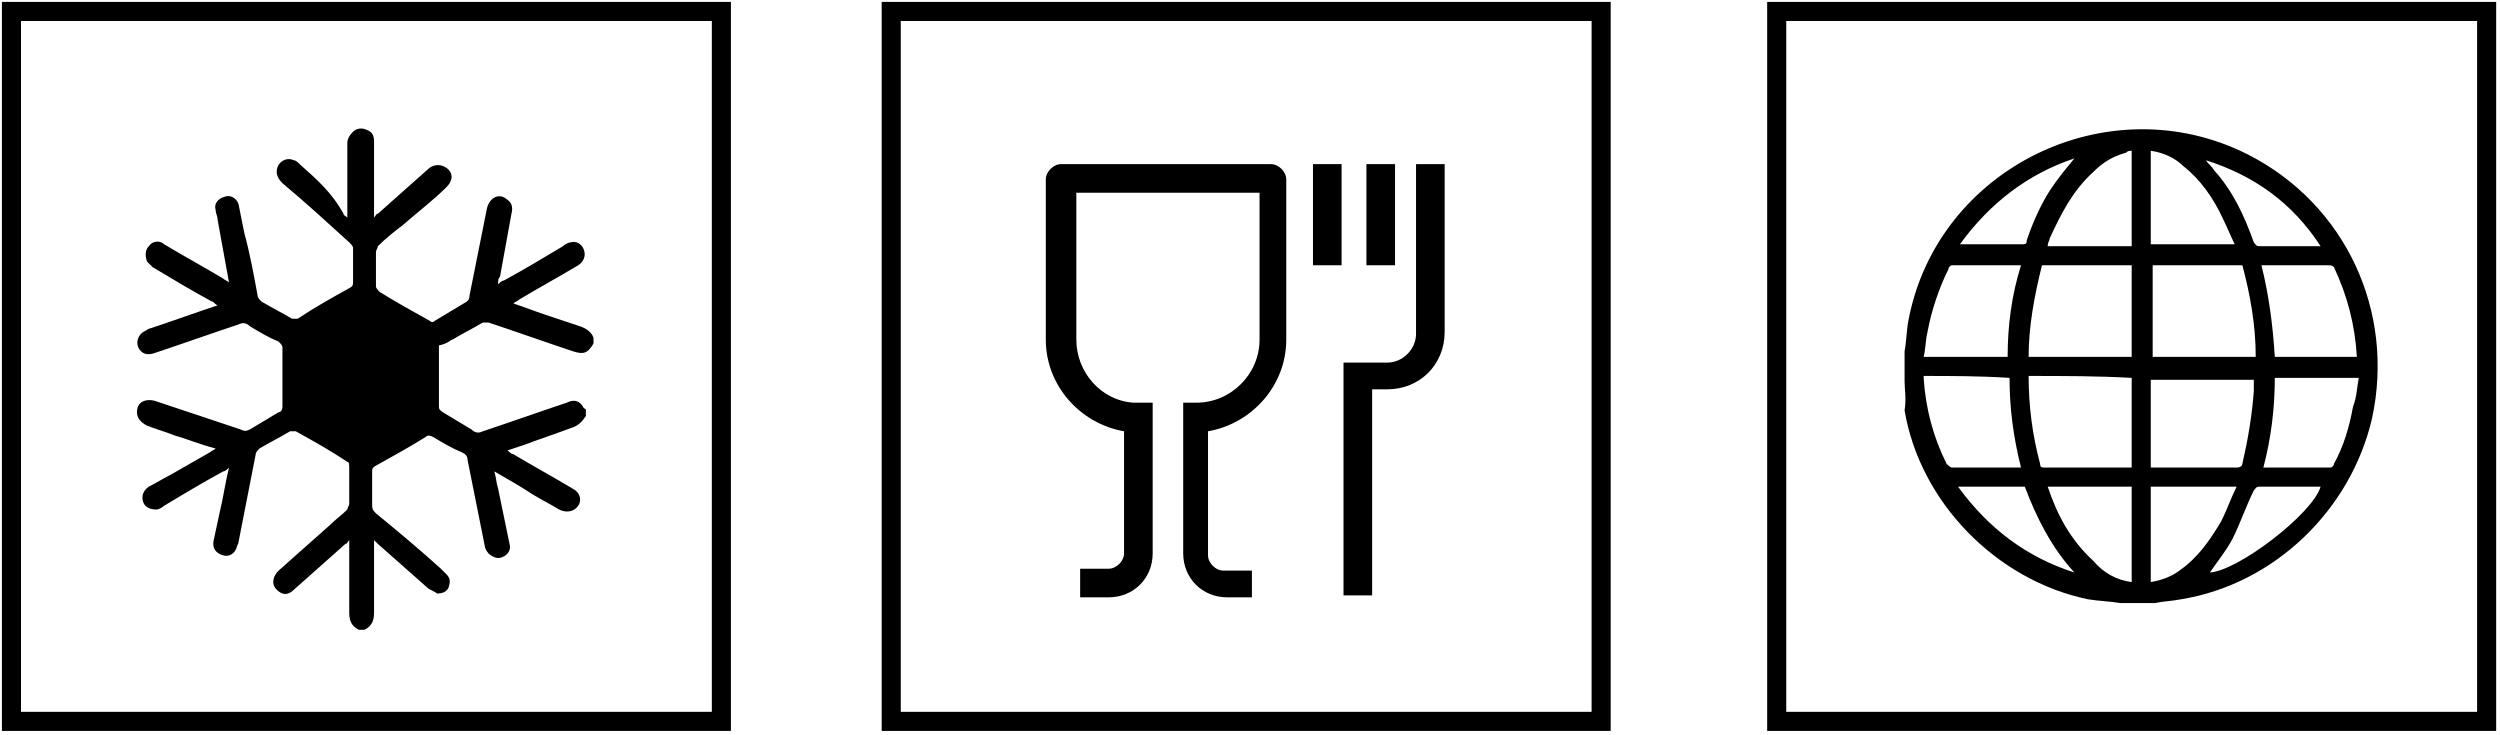
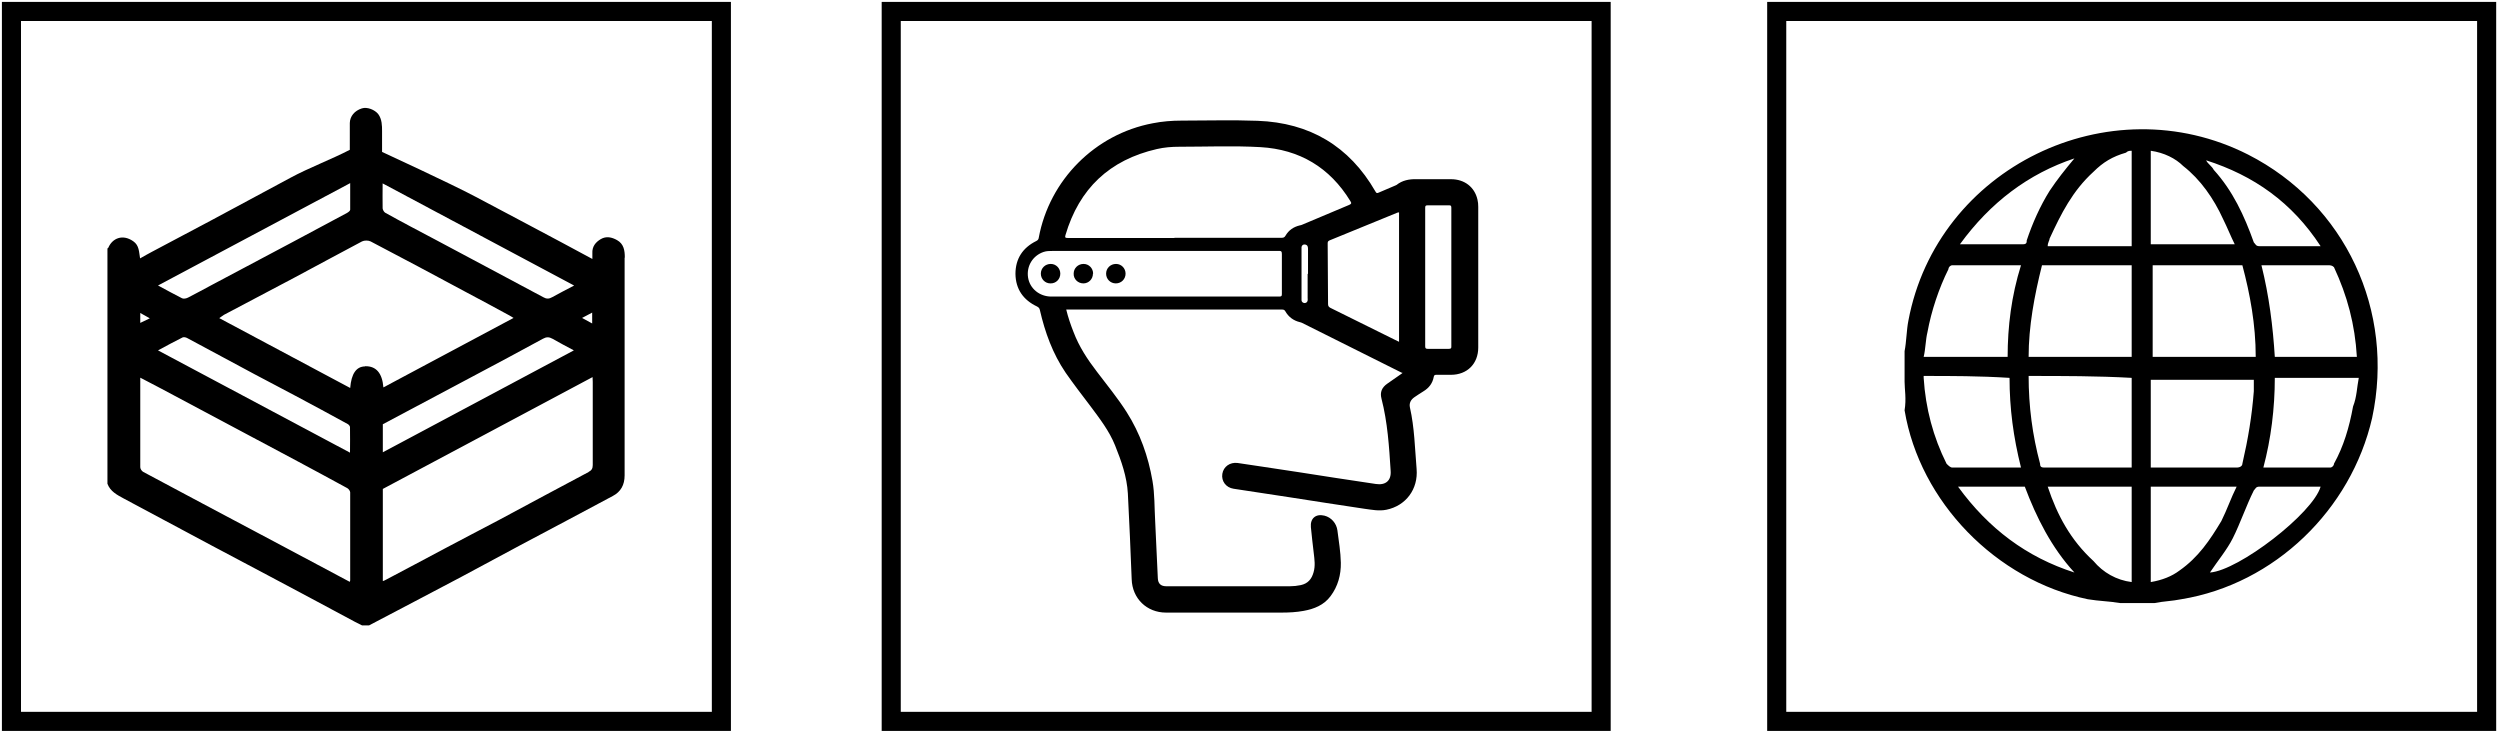
- <svg xmlns="http://www.w3.org/2000/svg" version="1.1" id="Capa_1" x="0px" y="0px" viewBox="0 0 131 38.5" style="enable-background:new 0 0 131 38.5;" xml:space="preserve">
-   <style type="text/css">
- 	.st0{fill:none;stroke:#000000;stroke-miterlimit:10;}
- </style>
-   <g id="CEjoqj.tif_00000067949810361845935310000013509863898308389790_">
-     <g>
-       <path d="M99.8,20c0-0.5,0-1,0-1.6c0.1-0.5,0.1-1.1,0.2-1.6c1.5-8,10.5-12.4,17.8-8.7c5.1,2.6,7.7,8.2,6.5,13.8    c-1.1,4.8-5.1,8.7-10,9.5c-0.5,0.1-0.9,0.1-1.4,0.2c-0.5,0-1,0-1.6,0c-0.1,0-0.1,0-0.2,0c-0.6-0.1-1.1-0.1-1.7-0.2    c-4.8-1-8.8-5.1-9.6-9.9C99.9,20.9,99.8,20.4,99.8,20z M107,13.9c-0.4,1.6-0.7,3.2-0.7,4.8c1.8,0,3.6,0,5.4,0c0-1.6,0-3.2,0-4.8    C110.1,13.9,108.5,13.9,107,13.9z M118.2,18.7c0-1.7-0.3-3.3-0.7-4.8c-1.6,0-3.2,0-4.7,0c0,1.6,0,3.2,0,4.8    C114.5,18.7,116.3,18.7,118.2,18.7z M106.3,19.7C106.3,19.8,106.3,19.8,106.3,19.7c0,1.6,0.2,3.1,0.6,4.6c0,0.2,0.1,0.2,0.3,0.2    c1.4,0,2.9,0,4.3,0c0.1,0,0.1,0,0.2,0c0-1.6,0-3.2,0-4.7C109.9,19.7,108.1,19.7,106.3,19.7z M112.7,24.5c0.1,0,0.2,0,0.2,0    c1.4,0,2.9,0,4.3,0c0.2,0,0.3-0.1,0.3-0.2c0.3-1.3,0.5-2.5,0.6-3.8c0-0.2,0-0.4,0-0.6c-1.8,0-3.6,0-5.4,0    C112.7,21.3,112.7,22.9,112.7,24.5z M105.2,18.7c0-1.6,0.2-3.2,0.7-4.8c-0.1,0-0.1,0-0.1,0c-1.2,0-2.3,0-3.5,0    c-0.1,0-0.2,0.1-0.2,0.2c-0.5,1-0.9,2.2-1.1,3.3c-0.1,0.4-0.1,0.9-0.2,1.3C102.3,18.7,103.7,18.7,105.2,18.7z M123.5,18.7    C123.5,18.7,123.6,18.7,123.5,18.7c-0.1-1.7-0.5-3.2-1.2-4.7c-0.1-0.1-0.2-0.1-0.3-0.1c-1.1,0-2.2,0-3.3,0c-0.1,0-0.1,0-0.2,0    c0.4,1.6,0.6,3.2,0.7,4.8C120.7,18.7,122.1,18.7,123.5,18.7z M100.8,19.7v0.1c0.1,1.6,0.5,3.1,1.2,4.5c0.1,0.1,0.2,0.2,0.3,0.2    c0.9,0,1.7,0,2.6,0c0.3,0,0.6,0,1,0c-0.4-1.6-0.6-3.1-0.6-4.7C103.7,19.7,102.3,19.7,100.8,19.7z M123.6,19.8c-1.5,0-2.9,0-4.4,0    c0,1.6-0.2,3.2-0.6,4.7c0.1,0,0.1,0,0.1,0c1.1,0,2.3,0,3.4,0c0.1,0,0.2-0.1,0.2-0.2c0.5-0.9,0.8-1.9,1-3    C123.5,20.8,123.5,20.3,123.6,19.8z M111.7,30.5c0-1.7,0-3.4,0-5c-1.5,0-2.9,0-4.4,0c0.5,1.5,1.2,2.8,2.4,3.9    C110.2,30,110.9,30.4,111.7,30.5z M112.7,25.5c0,1.7,0,3.3,0,5c0.6-0.1,1.1-0.3,1.5-0.6c1-0.7,1.6-1.6,2.2-2.6    c0.3-0.6,0.5-1.2,0.8-1.8C115.7,25.5,114.2,25.5,112.7,25.5z M111.7,7.9c-0.1,0-0.2,0-0.3,0.1c-0.7,0.2-1.2,0.5-1.7,1    c-1.1,1-1.7,2.2-2.3,3.5c0,0.1-0.1,0.2-0.1,0.4c1.5,0,2.9,0,4.4,0C111.7,11.2,111.7,9.6,111.7,7.9z M112.7,7.9c0,1.7,0,3.3,0,4.9    c1.5,0,2.9,0,4.4,0c-0.2-0.4-0.4-0.9-0.6-1.3c-0.5-1.1-1.2-2.1-2.1-2.8C114,8.3,113.4,8,112.7,7.9z M108.7,30    c-1.2-1.3-2-2.9-2.6-4.5c-1.2,0-2.3,0-3.5,0C104.2,27.7,106.2,29.2,108.7,30z M102.7,12.8c0.1,0,0.1,0,0.2,0c1,0,2.1,0,3.1,0    c0.2,0,0.2-0.1,0.2-0.2c0.3-0.9,0.7-1.8,1.2-2.6c0.4-0.6,0.8-1.1,1.3-1.7C106.3,9.1,104.3,10.6,102.7,12.8z M115.6,8.4    c0.1,0.2,0.3,0.3,0.4,0.5c1,1.1,1.6,2.4,2.1,3.8c0.1,0.1,0.1,0.2,0.3,0.2c1,0,2,0,3,0c0.1,0,0.1,0,0.2,0    C120.1,10.6,118.1,9.2,115.6,8.4z M115.8,30c1.5-0.1,5.4-3.1,5.8-4.5c-1.1,0-2.1,0-3.2,0c-0.2,0-0.2,0.1-0.3,0.2    c-0.4,0.8-0.7,1.7-1.1,2.5C116.7,28.8,116.2,29.4,115.8,30z" />
-     </g>
+ <svg xmlns="http://www.w3.org/2000/svg" id="Capa_1" data-name="Capa 1" viewBox="0 0 131 38.5">
+   <defs>
+     <style>
+       .cls-1 {
+         fill: none;
+         stroke: #000;
+         stroke-miterlimit: 10;
+       }
+     </style>
+   </defs>
+   <g id="CEjoqj.tif">
+     <path d="m99.8,20v-1.6c.1-.5.1-1.1.2-1.6,1.5-8,10.5-12.4,17.8-8.7,5.1,2.6,7.7,8.2,6.5,13.8-1.1,4.8-5.1,8.7-10,9.5-.5.1-.9.1-1.4.2h-1.8c-.6-.1-1.1-.1-1.7-.2-4.8-1-8.8-5.1-9.6-9.9.1-.6,0-1.1,0-1.5Zm7.2-6.1c-.4,1.6-.7,3.2-.7,4.8h5.4v-4.8c-1.6,0-3.2,0-4.7,0Zm11.2,4.8c0-1.7-.3-3.3-.7-4.8h-4.7v4.8h5.4Zm-11.9,1q0,.1,0,0c0,1.6.2,3.1.6,4.6,0,.2.1.2.3.2h4.5v-4.7c-1.8-.1-3.6-.1-5.4-.1Zm6.4,4.8h4.5c.2,0,.3-.1.3-.2.3-1.3.5-2.5.6-3.8v-.6h-5.4v4.6Zm-7.5-5.8c0-1.6.2-3.2.7-4.8h-3.6c-.1,0-.2.1-.2.2-.5,1-.9,2.2-1.1,3.3-.1.4-.1.9-.2,1.3,1.5,0,2.9,0,4.4,0Zm18.3,0s.1,0,0,0c-.1-1.7-.5-3.2-1.2-4.7-.1-.1-.2-.1-.3-.1h-3.5c.4,1.6.6,3.2.7,4.8h4.3Zm-22.7,1v.1c.1,1.6.5,3.1,1.2,4.5.1.1.2.2.3.2h3.6c-.4-1.6-.6-3.1-.6-4.7-1.6-.1-3-.1-4.5-.1Zm22.8.1h-4.4c0,1.6-.2,3.2-.6,4.7h3.5c.1,0,.2-.1.2-.2.5-.9.8-1.9,1-3,.2-.5.2-1,.3-1.5Zm-11.9,10.7v-5h-4.4c.5,1.5,1.2,2.8,2.4,3.9.5.6,1.2,1,2,1.1Zm1-5v5c.6-.1,1.1-.3,1.5-.6,1-.7,1.6-1.6,2.2-2.6.3-.6.5-1.2.8-1.8h-4.5Zm-1-17.6c-.1,0-.2,0-.3.1-.7.2-1.2.5-1.7,1-1.1,1-1.7,2.2-2.3,3.5,0,.1-.1.2-.1.4h4.4v-5Zm1,0v4.9h4.4c-.2-.4-.4-.9-.6-1.3-.5-1.1-1.2-2.1-2.1-2.8-.4-.4-1-.7-1.7-.8Zm-4,22.1c-1.2-1.3-2-2.9-2.6-4.5h-3.5c1.6,2.2,3.6,3.7,6.1,4.5Zm-6-17.2h3.3c.2,0,.2-.1.2-.2.3-.9.7-1.8,1.2-2.6.4-.6.8-1.1,1.3-1.7-2.4.8-4.4,2.3-6,4.5Zm12.9-4.4c.1.2.3.3.4.5,1,1.1,1.6,2.4,2.1,3.8.1.1.1.2.3.2h3.2c-1.5-2.3-3.5-3.7-6-4.5Zm.2,21.6c1.5-.1,5.4-3.1,5.8-4.5h-3.2c-.2,0-.2.1-.3.2-.4.8-.7,1.7-1.1,2.5-.3.6-.8,1.2-1.2,1.8Z" />
  </g>
-   <path d="M23.7,17.8c0.5-0.3,1.1-0.6,1.6-0.9c0.1,0,0.2,0,0.3,0c1.5,0.5,2.9,1,4.4,1.5c0.6,0.2,0.8,0.1,1.1-0.4c0-0.1,0-0.2,0-0.3  c-0.1-0.3-0.4-0.5-0.7-0.6c-0.6-0.2-1.2-0.4-1.8-0.6c-0.6-0.2-1.1-0.4-1.7-0.6c0.1-0.1,0.2-0.1,0.3-0.2c1-0.6,2.1-1.2,3.1-1.8  c0.3-0.2,0.4-0.5,0.3-0.8s-0.4-0.5-0.7-0.4c-0.1,0-0.3,0.1-0.4,0.2c-1,0.6-2,1.2-3.1,1.8c-0.1,0-0.2,0.1-0.3,0.2  c0-0.2,0-0.3,0.1-0.4c0.2-1.1,0.4-2.2,0.6-3.3c0.1-0.4,0-0.6-0.3-0.8c-0.4-0.3-0.9,0-1,0.6c-0.3,1.5-0.6,3-0.9,4.5  c0,0.2-0.1,0.3-0.3,0.4c-0.5,0.3-1,0.6-1.5,0.9c-0.1,0.1-0.2,0.1-0.3,0c-0.9-0.5-1.8-1-2.6-1.5c-0.1-0.1-0.2-0.2-0.2-0.3  c0-0.6,0-1.2,0-1.8c0-0.1,0.1-0.2,0.1-0.3c0.4-0.4,0.9-0.8,1.3-1.1c0.8-0.7,1.6-1.3,2.3-2c0.3-0.3,0.4-0.7,0-1  c-0.3-0.2-0.6-0.2-0.9,0c-0.9,0.8-1.8,1.6-2.7,2.4c-0.1,0-0.1,0.1-0.2,0.2c0-0.8,0-1.5,0-2.2c0-0.6,0-1.2,0-1.8  c0-0.3-0.1-0.5-0.4-0.6c-0.2-0.1-0.5-0.1-0.7,0.1s-0.3,0.4-0.3,0.6c0,1.2,0,2.4,0,3.6c0,0.1,0,0.2,0,0.3c-0.1-0.1-0.2-0.1-0.2-0.2  c-0.6-1.1-1.4-1.8-2.3-2.6c-0.1-0.1-0.2-0.2-0.3-0.2C15,8.2,14.5,8.5,14.5,9c0,0.2,0.1,0.4,0.3,0.6c1.2,1,2.4,2.1,3.5,3.1  c0.1,0.1,0.2,0.2,0.2,0.3c0,0.6,0,1.2,0,1.8c0,0.1,0,0.2-0.2,0.3c-0.9,0.5-1.8,1-2.7,1.6c-0.1,0-0.2,0-0.3,0  c-0.5-0.3-1.1-0.6-1.6-0.9c-0.1-0.1-0.2-0.2-0.2-0.3c-0.2-1.1-0.4-2.2-0.7-3.3c-0.1-0.5-0.2-1-0.3-1.5c-0.1-0.3-0.4-0.5-0.7-0.4  c-0.4,0.1-0.6,0.4-0.5,0.7c0,0.2,0.1,0.3,0.1,0.5c0.2,1.1,0.4,2.2,0.6,3.3c-0.1-0.1-0.2-0.1-0.3-0.2c-1-0.6-2.1-1.2-3.1-1.8  c-0.2-0.2-0.6-0.2-0.8,0.1c-0.2,0.2-0.2,0.5-0.1,0.8C7.8,13.8,7.9,13.9,8,14c1,0.6,2,1.2,3.1,1.8c0.1,0,0.1,0.1,0.3,0.2  c-1.2,0.4-2.3,0.8-3.5,1.2c-0.1,0-0.2,0.1-0.4,0.2c-0.3,0.2-0.4,0.6-0.2,0.9c0.2,0.3,0.5,0.3,0.8,0.2c1.5-0.5,2.9-1,4.4-1.5  c0.2-0.1,0.4-0.1,0.6,0.1c0.5,0.3,1,0.6,1.5,0.8c0.1,0.1,0.2,0.2,0.2,0.3c0,1,0,2.1,0,3.1c0,0.2-0.1,0.3-0.2,0.3  c-0.5,0.3-1,0.6-1.5,0.9c-0.2,0.1-0.3,0.1-0.5,0c-1.5-0.5-3-1-4.5-1.5c-0.4-0.1-0.8,0-0.9,0.4s0.1,0.7,0.5,0.9  c0.5,0.2,0.9,0.3,1.4,0.5c0.7,0.2,1.4,0.5,2.2,0.7c-0.1,0.1-0.2,0.1-0.3,0.2c-0.7,0.4-1.4,0.8-2.1,1.2c-0.4,0.2-0.7,0.4-1.1,0.6  c-0.3,0.2-0.4,0.5-0.3,0.8s0.4,0.4,0.7,0.4c0.1,0,0.3-0.1,0.4-0.2c1-0.6,2-1.2,3.1-1.8c0.1,0,0.2-0.1,0.3-0.2  c-0.2,0.8-0.3,1.6-0.5,2.4c-0.1,0.5-0.2,0.9-0.3,1.4c-0.1,0.4,0.1,0.7,0.5,0.8c0.3,0.1,0.6-0.1,0.7-0.4c0-0.1,0.1-0.2,0.1-0.3  c0.3-1.5,0.6-3.1,0.9-4.6c0-0.1,0.1-0.2,0.2-0.3c0.5-0.3,1.1-0.6,1.6-0.9c0.1,0,0.2,0,0.3,0c0.9,0.5,1.8,1,2.7,1.6  c0.1,0,0.1,0.2,0.1,0.3c0,0.6,0,1.2,0,1.9c0,0.1-0.1,0.2-0.1,0.3c-0.3,0.3-0.6,0.5-0.9,0.8c-0.9,0.8-1.8,1.6-2.7,2.4  c-0.3,0.3-0.4,0.7-0.1,1c0.3,0.3,0.6,0.3,0.9,0c0.9-0.8,1.8-1.6,2.7-2.4c0.1,0,0.1-0.1,0.2-0.2c0,0.1,0,0.2,0,0.3c0,1.2,0,2.4,0,3.5  c0,0.4,0.1,0.7,0.5,0.9c0.1,0,0.2,0,0.3,0c0.4-0.2,0.5-0.5,0.5-0.9c0-1.2,0-2.3,0-3.5c0-0.1,0-0.2,0-0.3c0.1,0.1,0.1,0.1,0.2,0.2  c0.9,0.8,1.7,1.5,2.6,2.3c0.1,0.1,0.4,0.2,0.5,0.3c0.3,0,0.5-0.1,0.6-0.3c0.1-0.3,0.1-0.5-0.1-0.7c-0.1-0.1-0.2-0.2-0.3-0.3  c-1.1-1-2.3-2-3.4-2.9c-0.1-0.1-0.2-0.2-0.2-0.4c0-0.6,0-1.2,0-1.8c0-0.1,0-0.2,0.2-0.3c0.9-0.5,1.8-1,2.6-1.5  c0.1-0.1,0.2-0.1,0.4,0c0.5,0.3,1,0.6,1.5,0.8c0.2,0.1,0.3,0.2,0.3,0.4c0.3,1.5,0.6,3,0.9,4.5c0,0.1,0.1,0.3,0.2,0.4  c0.2,0.2,0.5,0.3,0.7,0.2c0.3-0.1,0.5-0.4,0.4-0.7c-0.2-1-0.4-1.9-0.6-2.9C26,25.3,26,25,25.9,24.7c0.7,0.4,1.4,0.8,2,1.2  c0.5,0.3,0.9,0.5,1.4,0.8c0.4,0.2,0.8,0.1,1-0.2c0.2-0.3,0.1-0.7-0.3-0.9c-1-0.6-2.1-1.2-3.1-1.8c-0.1,0-0.2-0.1-0.3-0.2  c0.3-0.1,0.6-0.2,0.9-0.3c0.8-0.3,1.7-0.6,2.5-0.9c0.3-0.1,0.5-0.3,0.7-0.6c0-0.1,0-0.2,0-0.3c0,0,0-0.1-0.1-0.1  c-0.2-0.4-0.5-0.5-0.9-0.3c-1.5,0.5-2.9,1-4.4,1.5c-0.2,0.1-0.4,0.1-0.6-0.1c-0.5-0.3-1-0.6-1.5-0.9c-0.1-0.1-0.2-0.1-0.2-0.3  c0-1.1,0-2.1,0-3.2C23.5,18,23.6,17.8,23.7,17.8z" />
-   <path d="M65.6,31.3h-1.3c-1.3,0-2.3-1-2.3-2.3v-7.9h0.7c1.8,0,3.3-1.5,3.3-3.3v-7.7h-9.6v7.7c0,1.7,1.3,3.2,3,3.3c0.1,0,0.2,0,0.3,0  h0.7V29c0,1.3-1,2.3-2.3,2.3h-1.5v-1.5h1.5c0.4,0,0.8-0.4,0.8-0.8v-6.4c-2.3-0.4-4.1-2.4-4.1-4.8V9.4c0-0.4,0.4-0.8,0.8-0.8h11  c0.4,0,0.8,0.4,0.8,0.8v8.4c0,2.4-1.8,4.4-4.1,4.8v6.5c0,0.4,0.4,0.8,0.8,0.8h1.5V31.3z" />
+   <rect class="cls-1" x=".6" y=".6" width="37.2" height="37.2" />
+   <rect class="cls-1" x="46.7" y=".6" width="37.2" height="37.2" />
+   <rect class="cls-1" x="93.1" y=".6" width="37.2" height="37.2" />
  <g>
-     <path d="M71.9,31.2h-1.5V19h2.3c0.8,0,1.5-0.7,1.5-1.5V8.6h1.5v8.8c0,1.7-1.3,3-3,3h-0.8V31.2z" />
-     <rect x="71.6" y="8.6" width="1.5" height="5.3" />
-     <rect x="68.8" y="8.6" width="1.5" height="5.3" />
+     <path d="m73.45,19.53c-1.1-.55-2.18-1.09-3.26-1.63-.65-.33-1.31-.66-1.96-.98-.04-.02-.08-.03-.12-.04-.33-.08-.59-.27-.76-.57-.04-.07-.09-.09-.17-.09-3.73,0-7.47,0-11.2,0-.03,0-.06,0-.11,0,.1.41.23.79.38,1.17.29.77.73,1.44,1.23,2.09.53.7,1.09,1.38,1.56,2.12.7,1.1,1.13,2.32,1.35,3.6.12.69.1,1.4.14,2.09.05,1,.09,2.01.14,3.01.01.28.16.42.44.42,2.16,0,4.32,0,6.48,0,.19,0,.38-.02.57-.06.37-.08.57-.31.67-.67.1-.34.05-.67.01-1.01-.05-.45-.11-.91-.15-1.36-.04-.46.26-.71.71-.6.36.09.63.4.68.77.07.56.17,1.13.18,1.7.01.63-.15,1.23-.54,1.75-.35.47-.86.67-1.41.77-.38.07-.77.09-1.16.09-2.02,0-4.03,0-6.05,0-1.01,0-1.77-.74-1.8-1.75-.06-1.5-.12-2.99-.2-4.49-.05-.88-.34-1.7-.67-2.52-.31-.77-.81-1.41-1.3-2.07-.44-.58-.88-1.15-1.29-1.74-.68-1-1.08-2.11-1.35-3.28-.02-.1-.06-.14-.15-.19-.72-.34-1.12-.91-1.13-1.71,0-.79.38-1.37,1.09-1.72.08-.04.12-.09.13-.17.56-3.03,2.95-5.43,5.97-6,.5-.1,1.01-.14,1.52-.14,1.33,0,2.65-.04,3.98.01,2.72.1,4.8,1.32,6.17,3.7.05.09.08.11.18.06.27-.12.55-.23.82-.35.04-.02.08-.03.11-.05.3-.24.66-.31,1.04-.3.6,0,1.2,0,1.81,0,.71,0,1.24.41,1.39,1.07.03.12.04.25.04.38,0,2.46,0,4.91,0,7.37,0,.85-.58,1.43-1.43,1.43-.26,0-.51,0-.77,0-.08,0-.11.02-.13.1-.06.34-.25.59-.55.77-.16.09-.3.2-.46.3-.19.13-.29.31-.24.54.24,1.06.26,2.15.35,3.22.09,1.06-.56,1.93-1.58,2.14-.39.08-.77,0-1.15-.05-1.32-.2-2.65-.4-3.97-.61-.96-.15-1.93-.29-2.89-.44-.4-.06-.65-.4-.59-.78.06-.38.4-.62.8-.57.45.06.89.14,1.34.2,1.26.19,2.52.38,3.78.58.71.11,1.41.21,2.12.32.51.08.82-.17.78-.69-.08-1.27-.16-2.54-.48-3.78-.09-.34.02-.59.31-.79.25-.18.51-.35.76-.53.01,0,.02-.02.03-.04Zm-11.91-7.07c1.87,0,3.74,0,5.62,0,.09,0,.15-.02.2-.11.17-.29.42-.46.75-.54.04,0,.07-.02.11-.03.82-.35,1.65-.7,2.47-1.04.11-.05.15-.08.07-.2-1.08-1.77-2.67-2.71-4.71-2.83-1.42-.08-2.84-.02-4.26-.02-.39,0-.78.03-1.17.12-2.48.57-4.07,2.07-4.79,4.51-.04.13,0,.15.12.15,1.86,0,3.73,0,5.59,0Zm-.54.69c-1.95,0-3.9,0-5.85,0-.15,0-.31,0-.46.05-.57.19-.91.74-.82,1.34.09.58.6,1,1.22,1,3.98,0,7.96,0,11.95,0,.12,0,.13-.04.13-.14,0-.7,0-1.39,0-2.09,0-.14-.04-.17-.17-.16-2,0-4.01,0-6.01,0Zm12.31-2.02s-.06,0-.08.01c-1.19.49-2.38.97-3.57,1.46-.09.04-.09.1-.09.17,0,1.05.02,2.11.02,3.16,0,.1.03.15.12.2,1.04.52,2.09,1.04,3.13,1.55.15.08.31.15.47.23v-6.79Zm2.74,3.38h0c0-1.21,0-2.42,0-3.62,0-.1-.02-.14-.13-.13-.37,0-.75,0-1.12,0-.1,0-.12.03-.12.13,0,2.42,0,4.84,0,7.26,0,.11.04.13.14.13.36,0,.73,0,1.09,0,.12,0,.15-.03.14-.15,0-1.2,0-2.41,0-3.61Zm-7.51-.16c0-.42,0-.85,0-1.27,0-.05,0-.09-.01-.14-.02-.09-.09-.13-.18-.13-.08,0-.14.06-.15.14,0,.05,0,.09,0,.14,0,.84,0,1.67,0,2.51,0,.05,0,.09,0,.14.01.08.07.13.15.14.09,0,.15-.04.17-.13.01-.04,0-.09,0-.14,0-.42,0-.84,0-1.26Z" />
+     <path d="m54.54,14.34c0-.29.23-.51.52-.51.28,0,.5.23.5.51,0,.29-.23.52-.52.51-.28,0-.5-.23-.5-.51Z" />
+     <path d="m57.27,14.34c0,.28-.22.51-.5.51-.29,0-.52-.23-.51-.51,0-.29.23-.51.52-.51.28,0,.5.23.5.51Z" />
+     <path d="m58.98,14.34c0,.28-.22.51-.51.51-.29,0-.51-.23-.51-.51,0-.29.23-.51.52-.51.28,0,.5.23.5.51Z" />
  </g>
-   <rect x="0.6" y="0.6" class="st0" width="37.2" height="37.2" />
-   <rect x="46.7" y="0.6" class="st0" width="37.2" height="37.2" />
-   <rect x="93.1" y="0.6" class="st0" width="37.2" height="37.2" />
+   <path d="m32.74,13.49c0-.36-.05-.71-.41-.91-.27-.15-.56-.22-.85-.05-.27.16-.46.39-.44.74,0,.09,0,.17,0,.3-.55-.29-1.07-.57-1.58-.85-1.51-.8-3.02-1.61-4.54-2.41-1.32-.7-4.9-2.35-4.9-2.35v-1.09c0-.27,0-.62-.2-.89-.18-.23-.58-.39-.86-.3-.38.12-.62.41-.63.76v1.41c-.94.49-2.16.95-3.1,1.46-1.38.74-2.75,1.48-4.13,2.22-1.04.56-2.09,1.1-3.13,1.66-.21.11-.42.23-.63.35-.06-.34-.04-.68-.36-.9-.56-.39-1.09-.15-1.3.33,0,.02-.03.03-.05.05v12.33c.15.4.5.58.85.77,1.53.82,3.07,1.64,4.6,2.46,1,.53,2,1.06,3,1.59,1.51.8,3.02,1.61,4.53,2.42.12.06.24.12.36.18h.37c1.61-.85,3.23-1.69,4.83-2.54,1.04-.55,2.07-1.12,3.11-1.67,1.61-.86,3.22-1.7,4.83-2.57.42-.22.62-.58.62-1.08,0-3.8,0-7.6,0-11.4Zm-1.71,2.89v.57c-.17-.09-.32-.17-.53-.29.21-.11.36-.19.53-.28Zm-.96-1.41c-.41.22-.78.4-1.13.6-.17.1-.31.1-.48,0-1.88-1.01-3.77-2.01-5.66-3.02-.87-.46-1.75-.92-2.61-1.4-.07-.04-.13-.15-.14-.23-.01-.42,0-.85,0-1.31,3.35,1.79,6.68,3.56,10.03,5.35Zm0,3.39c-3.36,1.79-6.68,3.56-10.01,5.34v-1.47c1.57-.83,3.15-1.67,4.72-2.51,1.22-.65,2.45-1.3,3.67-1.97.18-.1.32-.1.5,0,.36.21.73.4,1.12.61Zm-11.72-8.76c0,.49,0,.94,0,1.39,0,.06-.1.13-.17.17-.95.51-1.91,1.02-2.86,1.53-1.4.74-2.8,1.49-4.2,2.23-.42.22-.84.46-1.26.67-.09.05-.24.08-.32.04-.4-.2-.79-.42-1.26-.67,3.39-1.81,6.71-3.58,10.08-5.37Zm-11,6.8c.17.09.33.18.5.28-.19.09-.34.16-.5.24v-.52Zm10.98,14.09c-1.13-.6-2.25-1.2-3.36-1.79-1.44-.77-2.89-1.54-4.33-2.3-1.04-.56-2.09-1.11-3.13-1.67-.08-.04-.16-.16-.16-.25,0-1.55,0-3.1,0-4.69.38.2.75.39,1.11.58.76.4,1.51.81,2.27,1.21,1.62.86,3.24,1.73,4.86,2.59.87.47,1.74.93,2.61,1.41.07.04.15.15.15.22,0,1.53,0,3.07,0,4.6,0,.02,0,.03-.02.08Zm.03-6.76c-3.36-1.79-6.69-3.56-10.08-5.37.47-.25.88-.48,1.29-.68.07-.03.19,0,.27.05,1.17.62,2.33,1.26,3.5,1.88.71.38,1.43.75,2.14,1.13.92.49,1.83.98,2.74,1.48.06.03.12.11.12.16.01.44,0,.87,0,1.35Zm.76-4.53c-.45.01-.71.38-.77,1.13-2.28-1.22-4.55-2.43-6.86-3.66.11-.07.17-.13.24-.17,1.24-.66,2.49-1.31,3.73-1.97,1.17-.62,2.33-1.26,3.51-1.88.12-.06.33-.06.45,0,1.65.86,3.29,1.74,4.93,2.62.76.4,1.51.81,2.27,1.22.1.05.19.11.29.17-2.29,1.22-4.55,2.43-6.82,3.64-.06-.75-.38-1.12-.95-1.11Zm11.73,5.53c-1.57.83-3.12,1.67-4.69,2.51-.96.51-1.92,1-2.87,1.51-1.02.54-2.04,1.09-3.07,1.63-.05.03-.1.05-.16.07v-4.83c3.65-1.95,7.31-3.9,10.99-5.86,0,.1.01.17.01.25,0,1.45,0,2.91,0,4.36,0,.18-.06.28-.22.36Z" />
</svg>
